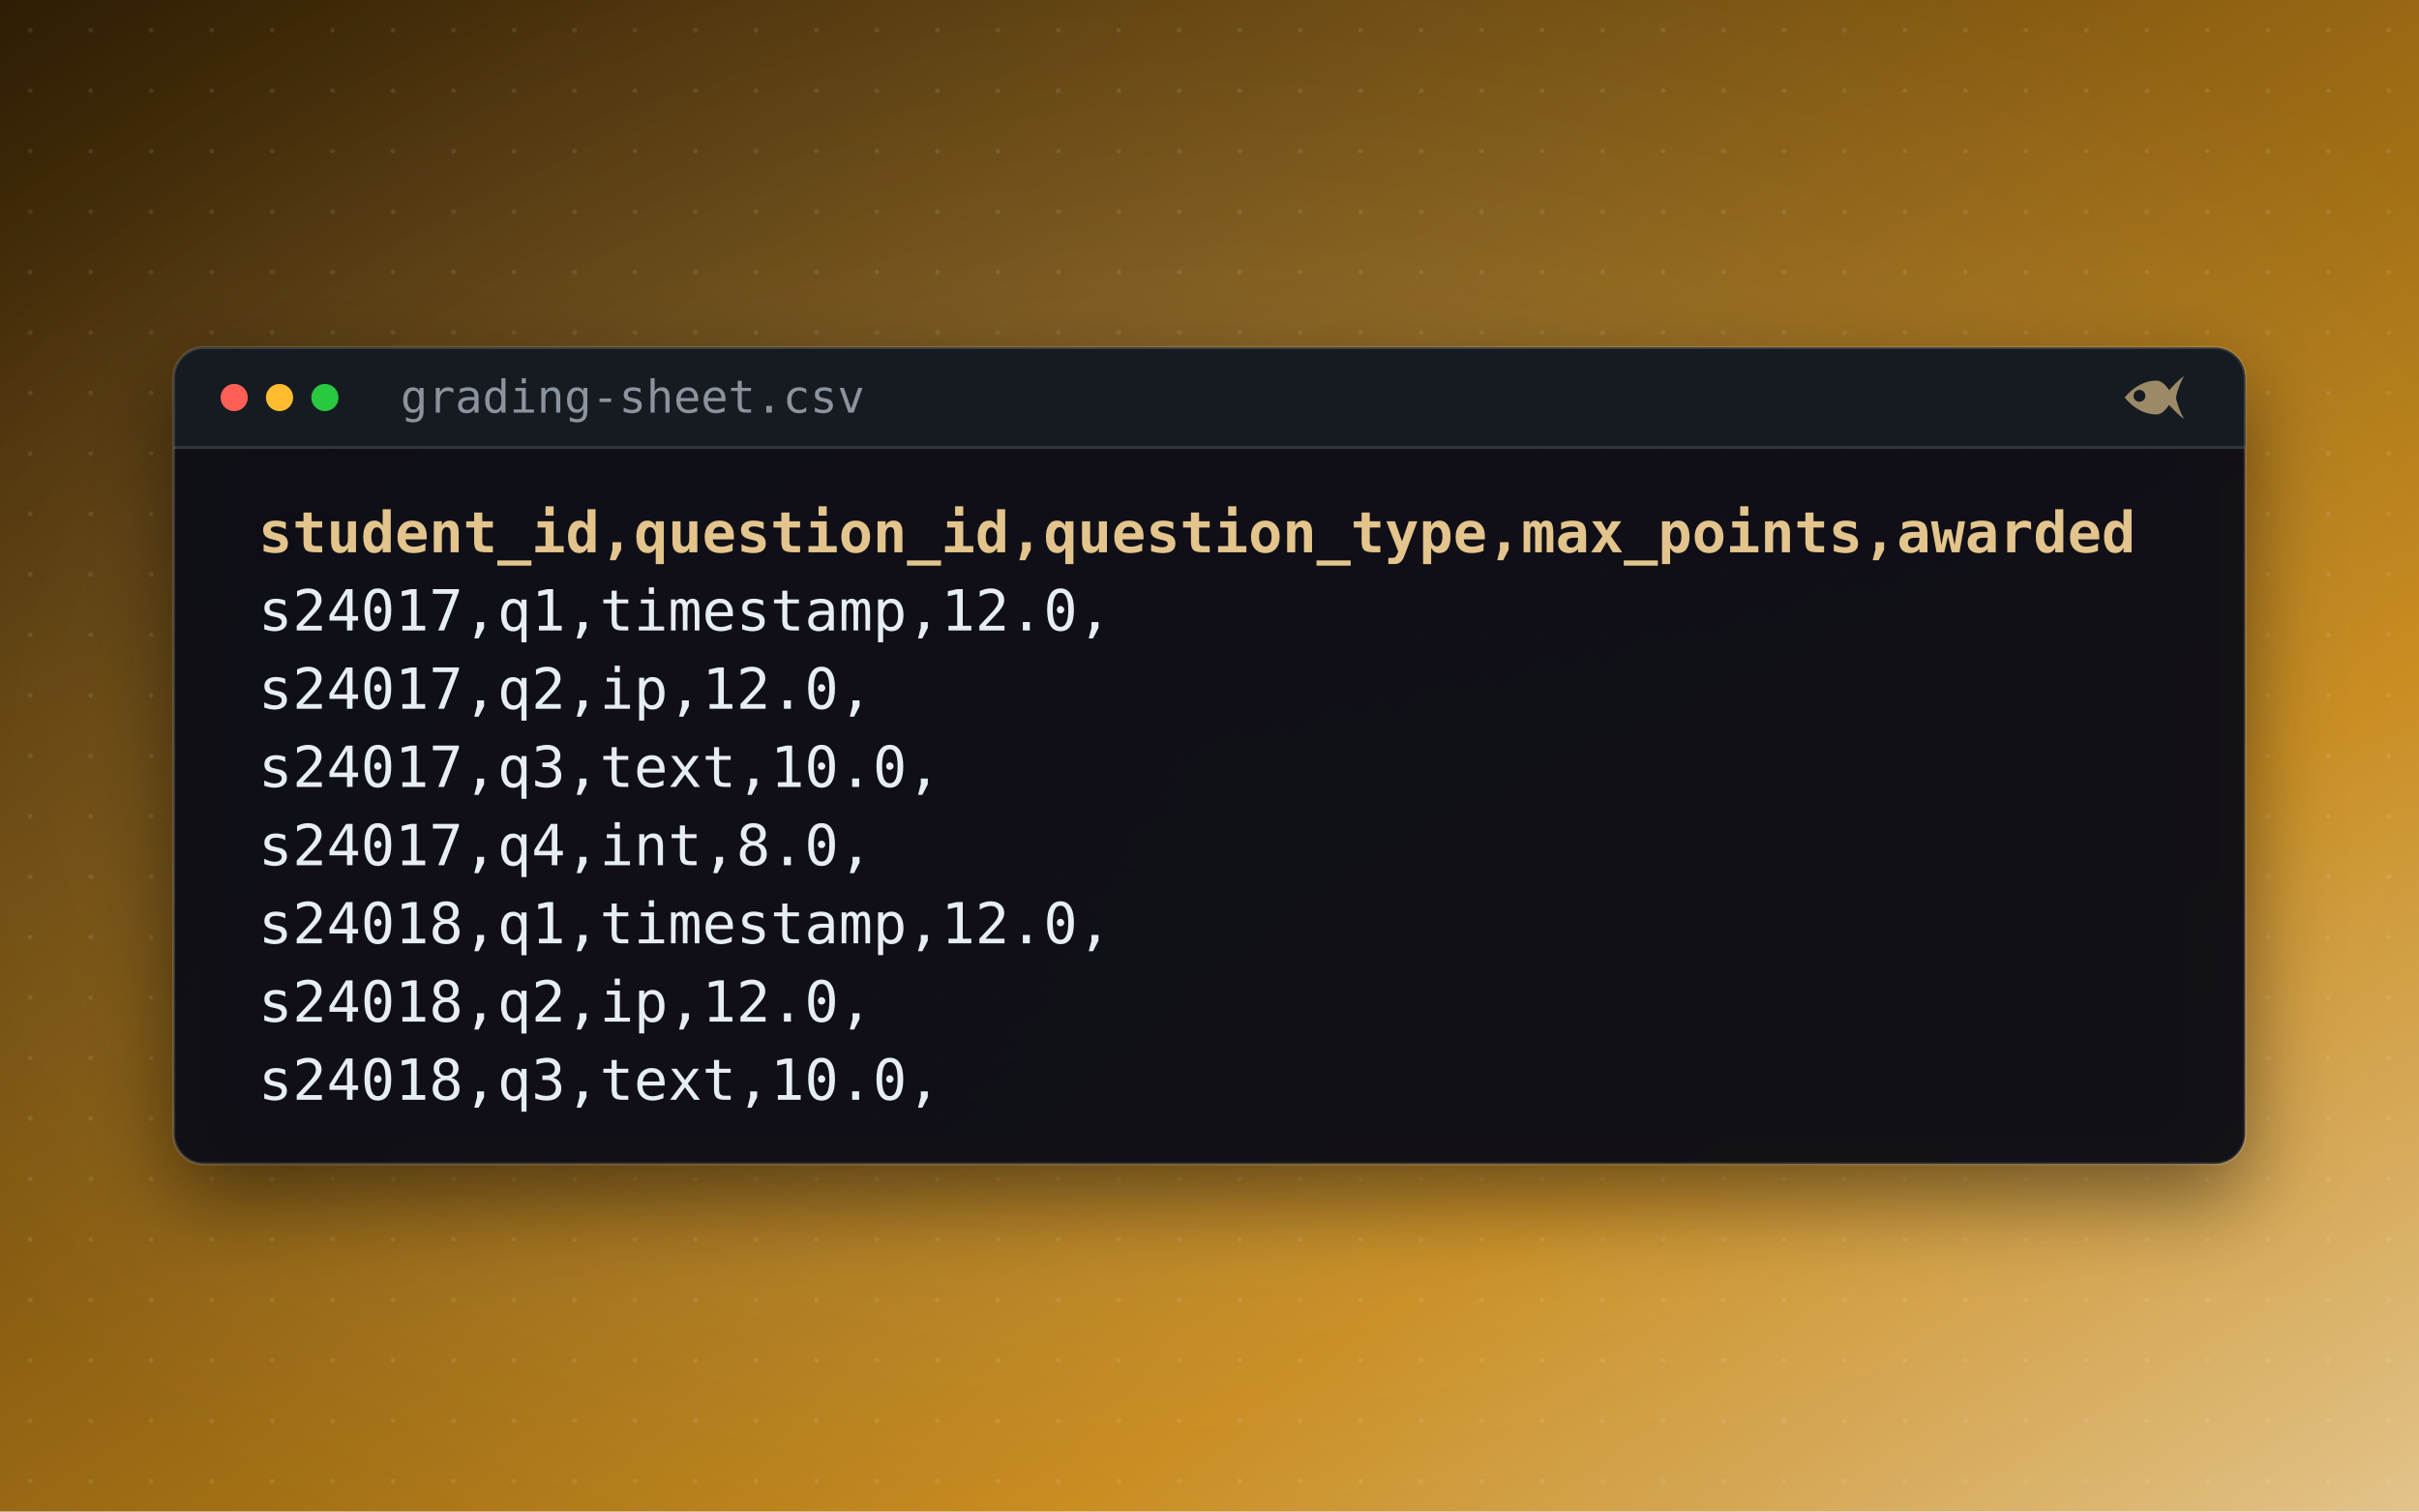
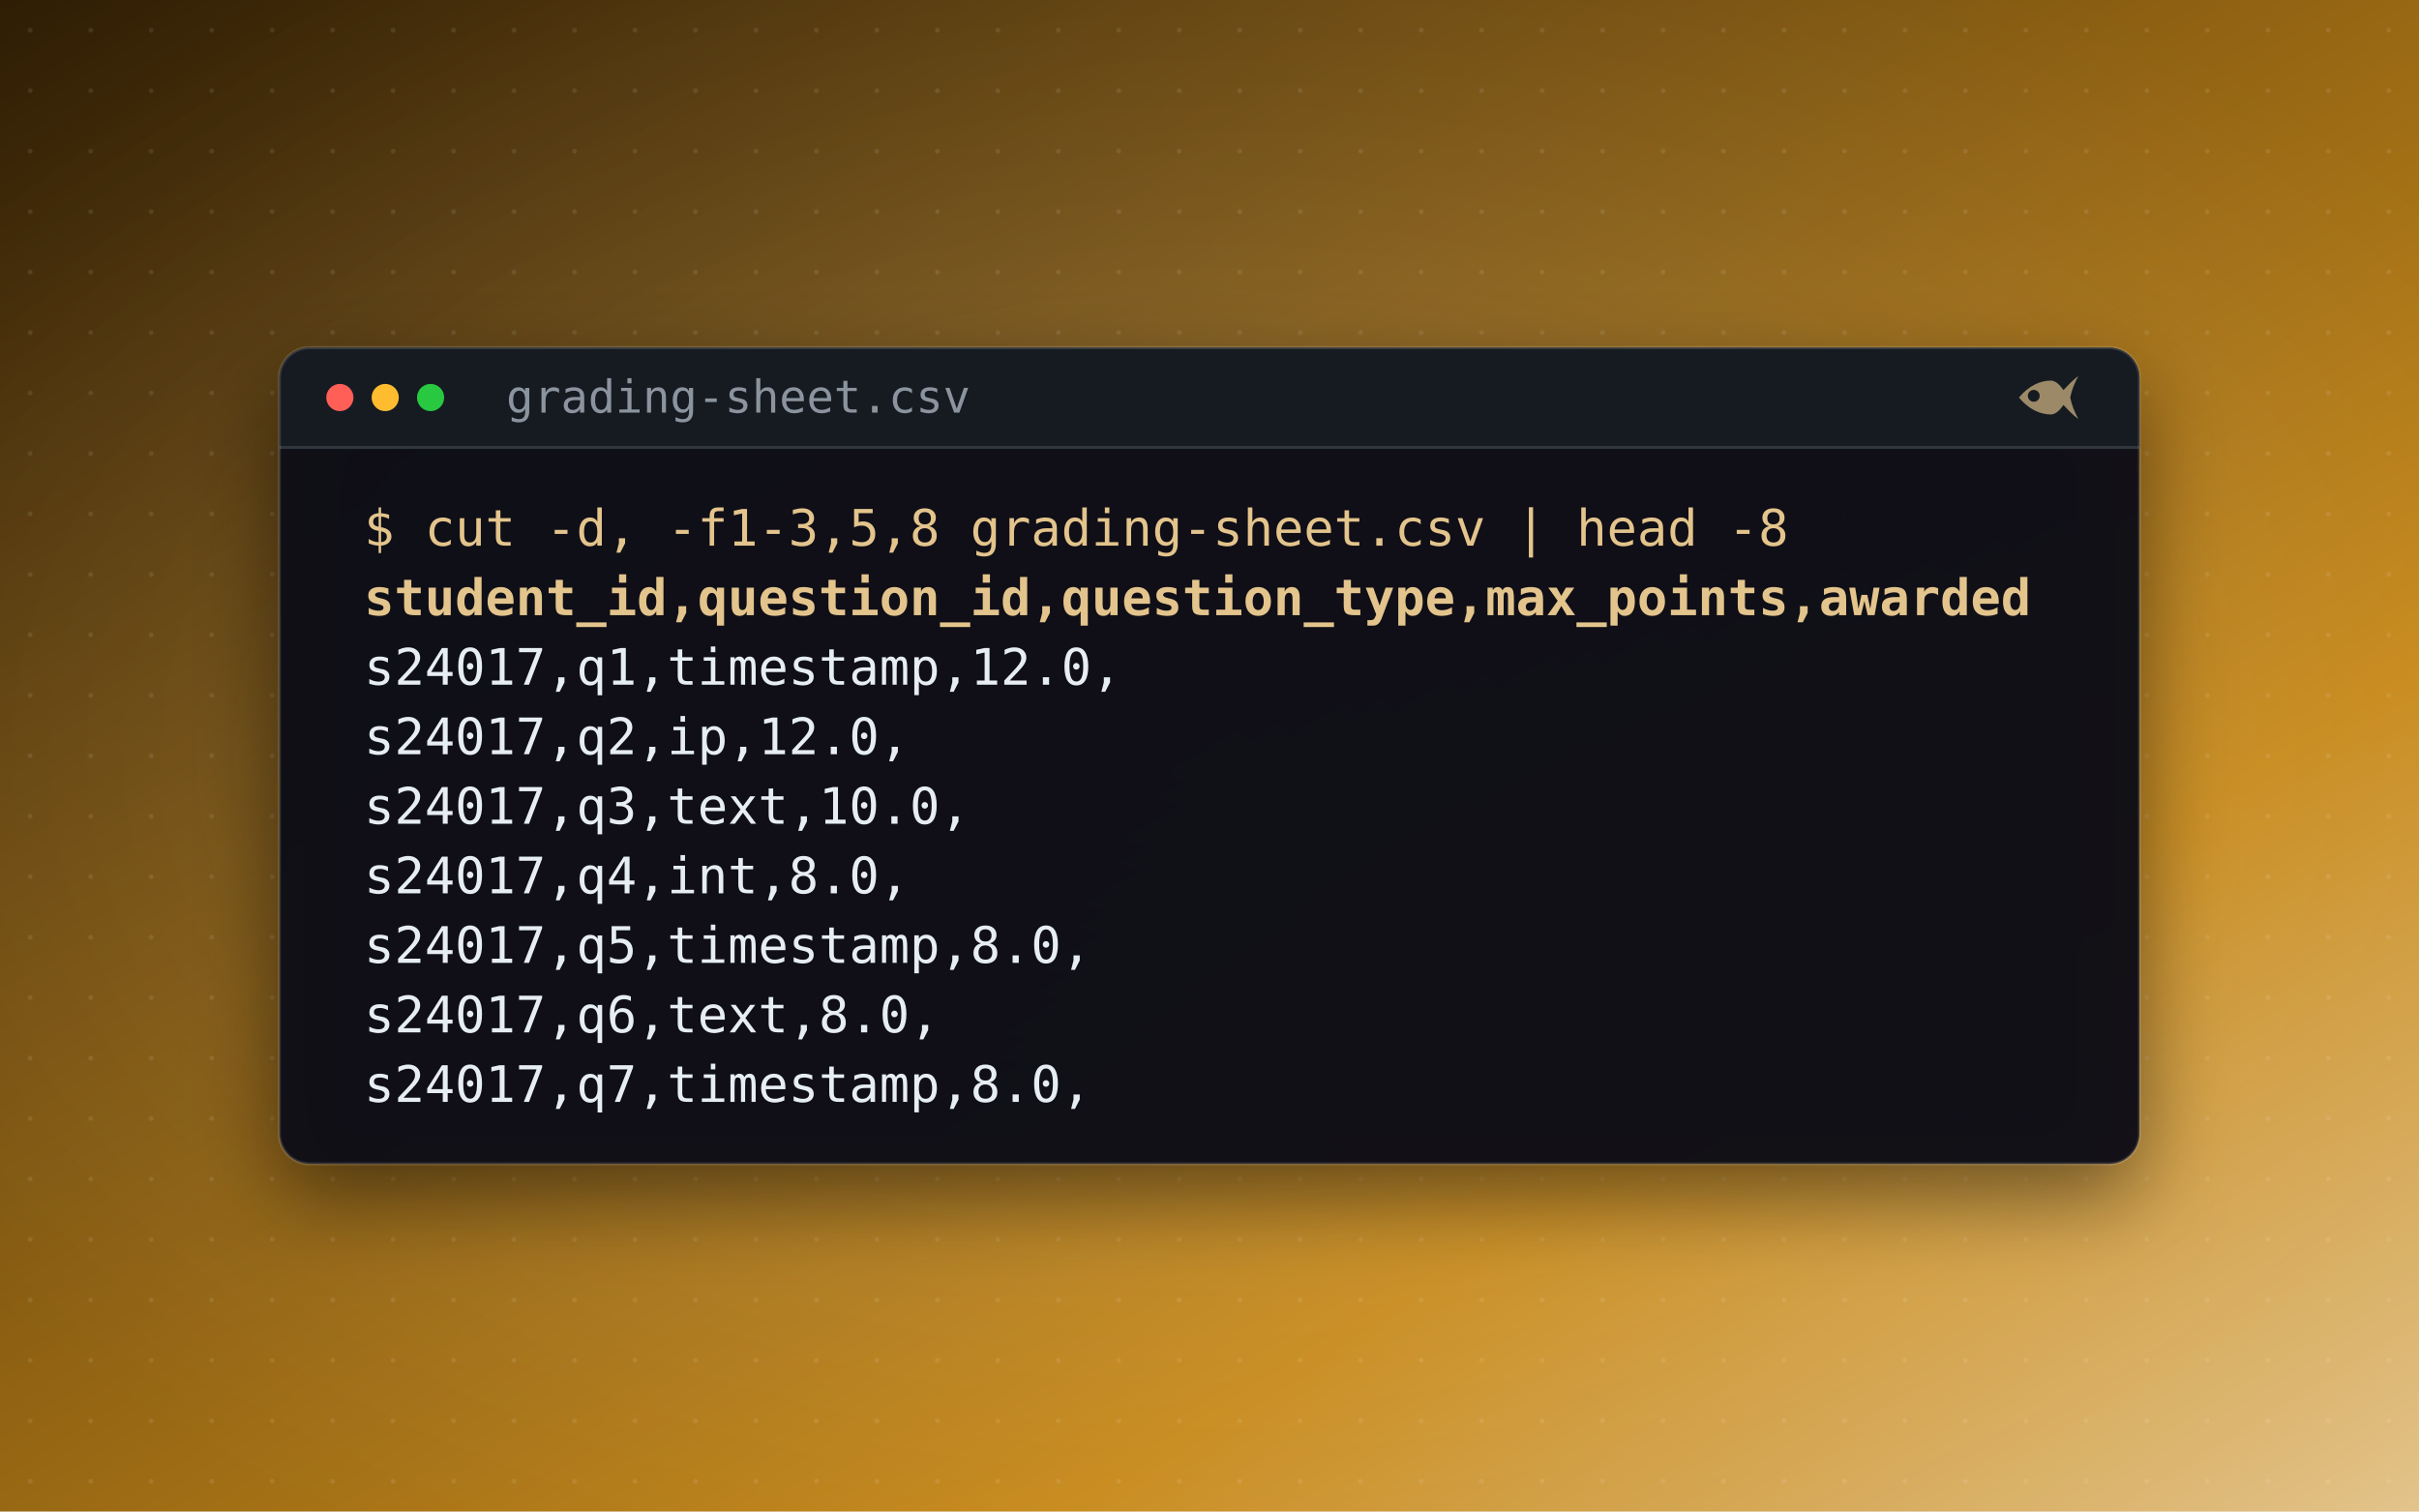
<svg xmlns="http://www.w3.org/2000/svg" viewBox="0 0 1600 1000" width="1600" height="1000" role="img" aria-label="grading-sheet.csv output">
  <defs>
    <linearGradient id="g" x1="0" y1="0" x2="1" y2="1">
      <stop offset="0" stop-color="#2e1d05" />
      <stop offset="0.72" stop-color="#c7891a" />
      <stop offset="1" stop-color="#e3c48c" />
    </linearGradient>
    <radialGradient id="glow" cx="0.5" cy="0.5" r="0.62">
      <stop offset="0" stop-color="#ffffff" stop-opacity="0.16" />
      <stop offset="1" stop-color="#ffffff" stop-opacity="0" />
    </radialGradient>
    <pattern id="dots" width="40" height="40" patternUnits="userSpaceOnUse">
      <circle cx="20" cy="20" r="1.6" fill="#ffffff" fill-opacity="0.09" />
    </pattern>
    <filter id="sh" x="-10%" y="-20%" width="120%" height="150%">
      <feDropShadow dx="0" dy="22" stdDeviation="28" flood-color="#000000" flood-opacity="0.5" />
    </filter>
  </defs>
  <rect width="1600" height="1000" fill="url(#g)" />
  <rect width="1600" height="1000" fill="url(#dots)" />
  <rect width="1600" height="1000" fill="url(#glow)" />
-   <rect x="114.9" y="230.0" width="1370.1" height="540.0" rx="20" fill="#0d1117" fill-opacity="0.96" filter="url(#sh)" />
-   <path d="M114.9 296.0V250.0a20 20 0 0 1 20 -20H1465.1a20 20 0 0 1 20 20V296.0Z" fill="#161b22" />
-   <line x1="114.9" y1="296.0" x2="1485.1" y2="296.0" stroke="#30363d" stroke-width="2" />
-   <rect x="114.9" y="230.0" width="1370.1" height="540.0" rx="20" fill="none" stroke="#ffffff" stroke-opacity="0.14" stroke-width="2" />
-   <circle cx="154.9" cy="263.0" r="9" fill="#ff5f57" />
-   <circle cx="184.9" cy="263.0" r="9" fill="#febc2e" />
-   <circle cx="214.9" cy="263.0" r="9" fill="#28c840" />
-   <g transform="translate(1401.1,240.6) scale(0.7)" opacity="0.65">
+   <rect x="184.8" y="230.0" width="1230.3" height="540.0" rx="20" fill="#0d1117" fill-opacity="0.96" filter="url(#sh)" />
+   <path d="M184.8 296.0V250.0a20 20 0 0 1 20 -20H1395.2a20 20 0 0 1 20 20V296.0Z" fill="#161b22" />
+   <line x1="184.8" y1="296.0" x2="1415.2" y2="296.0" stroke="#30363d" stroke-width="2" />
+   <rect x="184.8" y="230.0" width="1230.3" height="540.0" rx="20" fill="none" stroke="#ffffff" stroke-opacity="0.14" stroke-width="2" />
+   <circle cx="224.8" cy="263.0" r="9" fill="#ff5f57" />
+   <circle cx="254.8" cy="263.0" r="9" fill="#febc2e" />
+   <circle cx="284.8" cy="263.0" r="9" fill="#28c840" />
+   <g transform="translate(1331.2,240.6) scale(0.7)" opacity="0.65">
    <path fill-rule="evenodd" d="M6 32c9-11 20-16 30-16C40 16 44 19 48 25C51 22 56.5 15.5 62.25 11.75C58.38 18.12 55.69 25.81 54.44 32C55.69 38.19 58.38 45.88 62.25 52.25C56.5 48.5 51 42 48 39C44 45 40 48 36 48c-10 0-21-5-30-16z M20 24.8a5.6 5.6 0 1 0 0 11.2 5.6 5.6 0 1 0 0-11.2z" fill="#e3c48c" />
  </g>
  <g font-family="ui-monospace, SFMono-Regular, Menlo, Consolas, 'DejaVu Sans Mono', monospace">
-     <text x="264.9" y="273.0" font-size="30" fill="#8b949e" xml:space="preserve">grading-sheet.csv</text>
-     <g font-size="37.5">
-       <text x="170.9" y="365.4" fill="#e3c48c" font-weight="700" xml:space="preserve">student_id,question_id,question_type,max_points,awarded</text>
-       <text x="170.9" y="417.1" fill="#e6edf3" xml:space="preserve">s24017,q1,timestamp,12.0,</text>
-       <text x="170.9" y="468.9" fill="#e6edf3" xml:space="preserve">s24017,q2,ip,12.0,</text>
-       <text x="170.9" y="520.6" fill="#e6edf3" xml:space="preserve">s24017,q3,text,10.0,</text>
-       <text x="170.9" y="572.4" fill="#e6edf3" xml:space="preserve">s24017,q4,int,8.0,</text>
-       <text x="170.9" y="624.1" fill="#e6edf3" xml:space="preserve">s24018,q1,timestamp,12.0,</text>
-       <text x="170.9" y="675.9" fill="#e6edf3" xml:space="preserve">s24018,q2,ip,12.0,</text>
-       <text x="170.9" y="727.6" fill="#e6edf3" xml:space="preserve">s24018,q3,text,10.0,</text>
+     <text x="334.8" y="273.0" font-size="30" fill="#8b949e" xml:space="preserve">grading-sheet.csv</text>
+     <g font-size="33.3">
+       <text x="240.8" y="361.0" fill="#e3c48c" xml:space="preserve">$ cut -d, -f1-3,5,8 grading-sheet.csv | head -8</text>
+       <text x="240.8" y="407.0" fill="#e3c48c" font-weight="700" xml:space="preserve">student_id,question_id,question_type,max_points,awarded</text>
+       <text x="240.8" y="453.0" fill="#e6edf3" xml:space="preserve">s24017,q1,timestamp,12.0,</text>
+       <text x="240.8" y="499.0" fill="#e6edf3" xml:space="preserve">s24017,q2,ip,12.0,</text>
+       <text x="240.8" y="545.0" fill="#e6edf3" xml:space="preserve">s24017,q3,text,10.0,</text>
+       <text x="240.8" y="591.0" fill="#e6edf3" xml:space="preserve">s24017,q4,int,8.0,</text>
+       <text x="240.8" y="637.0" fill="#e6edf3" xml:space="preserve">s24017,q5,timestamp,8.0,</text>
+       <text x="240.8" y="683.0" fill="#e6edf3" xml:space="preserve">s24017,q6,text,8.0,</text>
+       <text x="240.8" y="729.0" fill="#e6edf3" xml:space="preserve">s24017,q7,timestamp,8.0,</text>
    </g>
  </g>
</svg>
